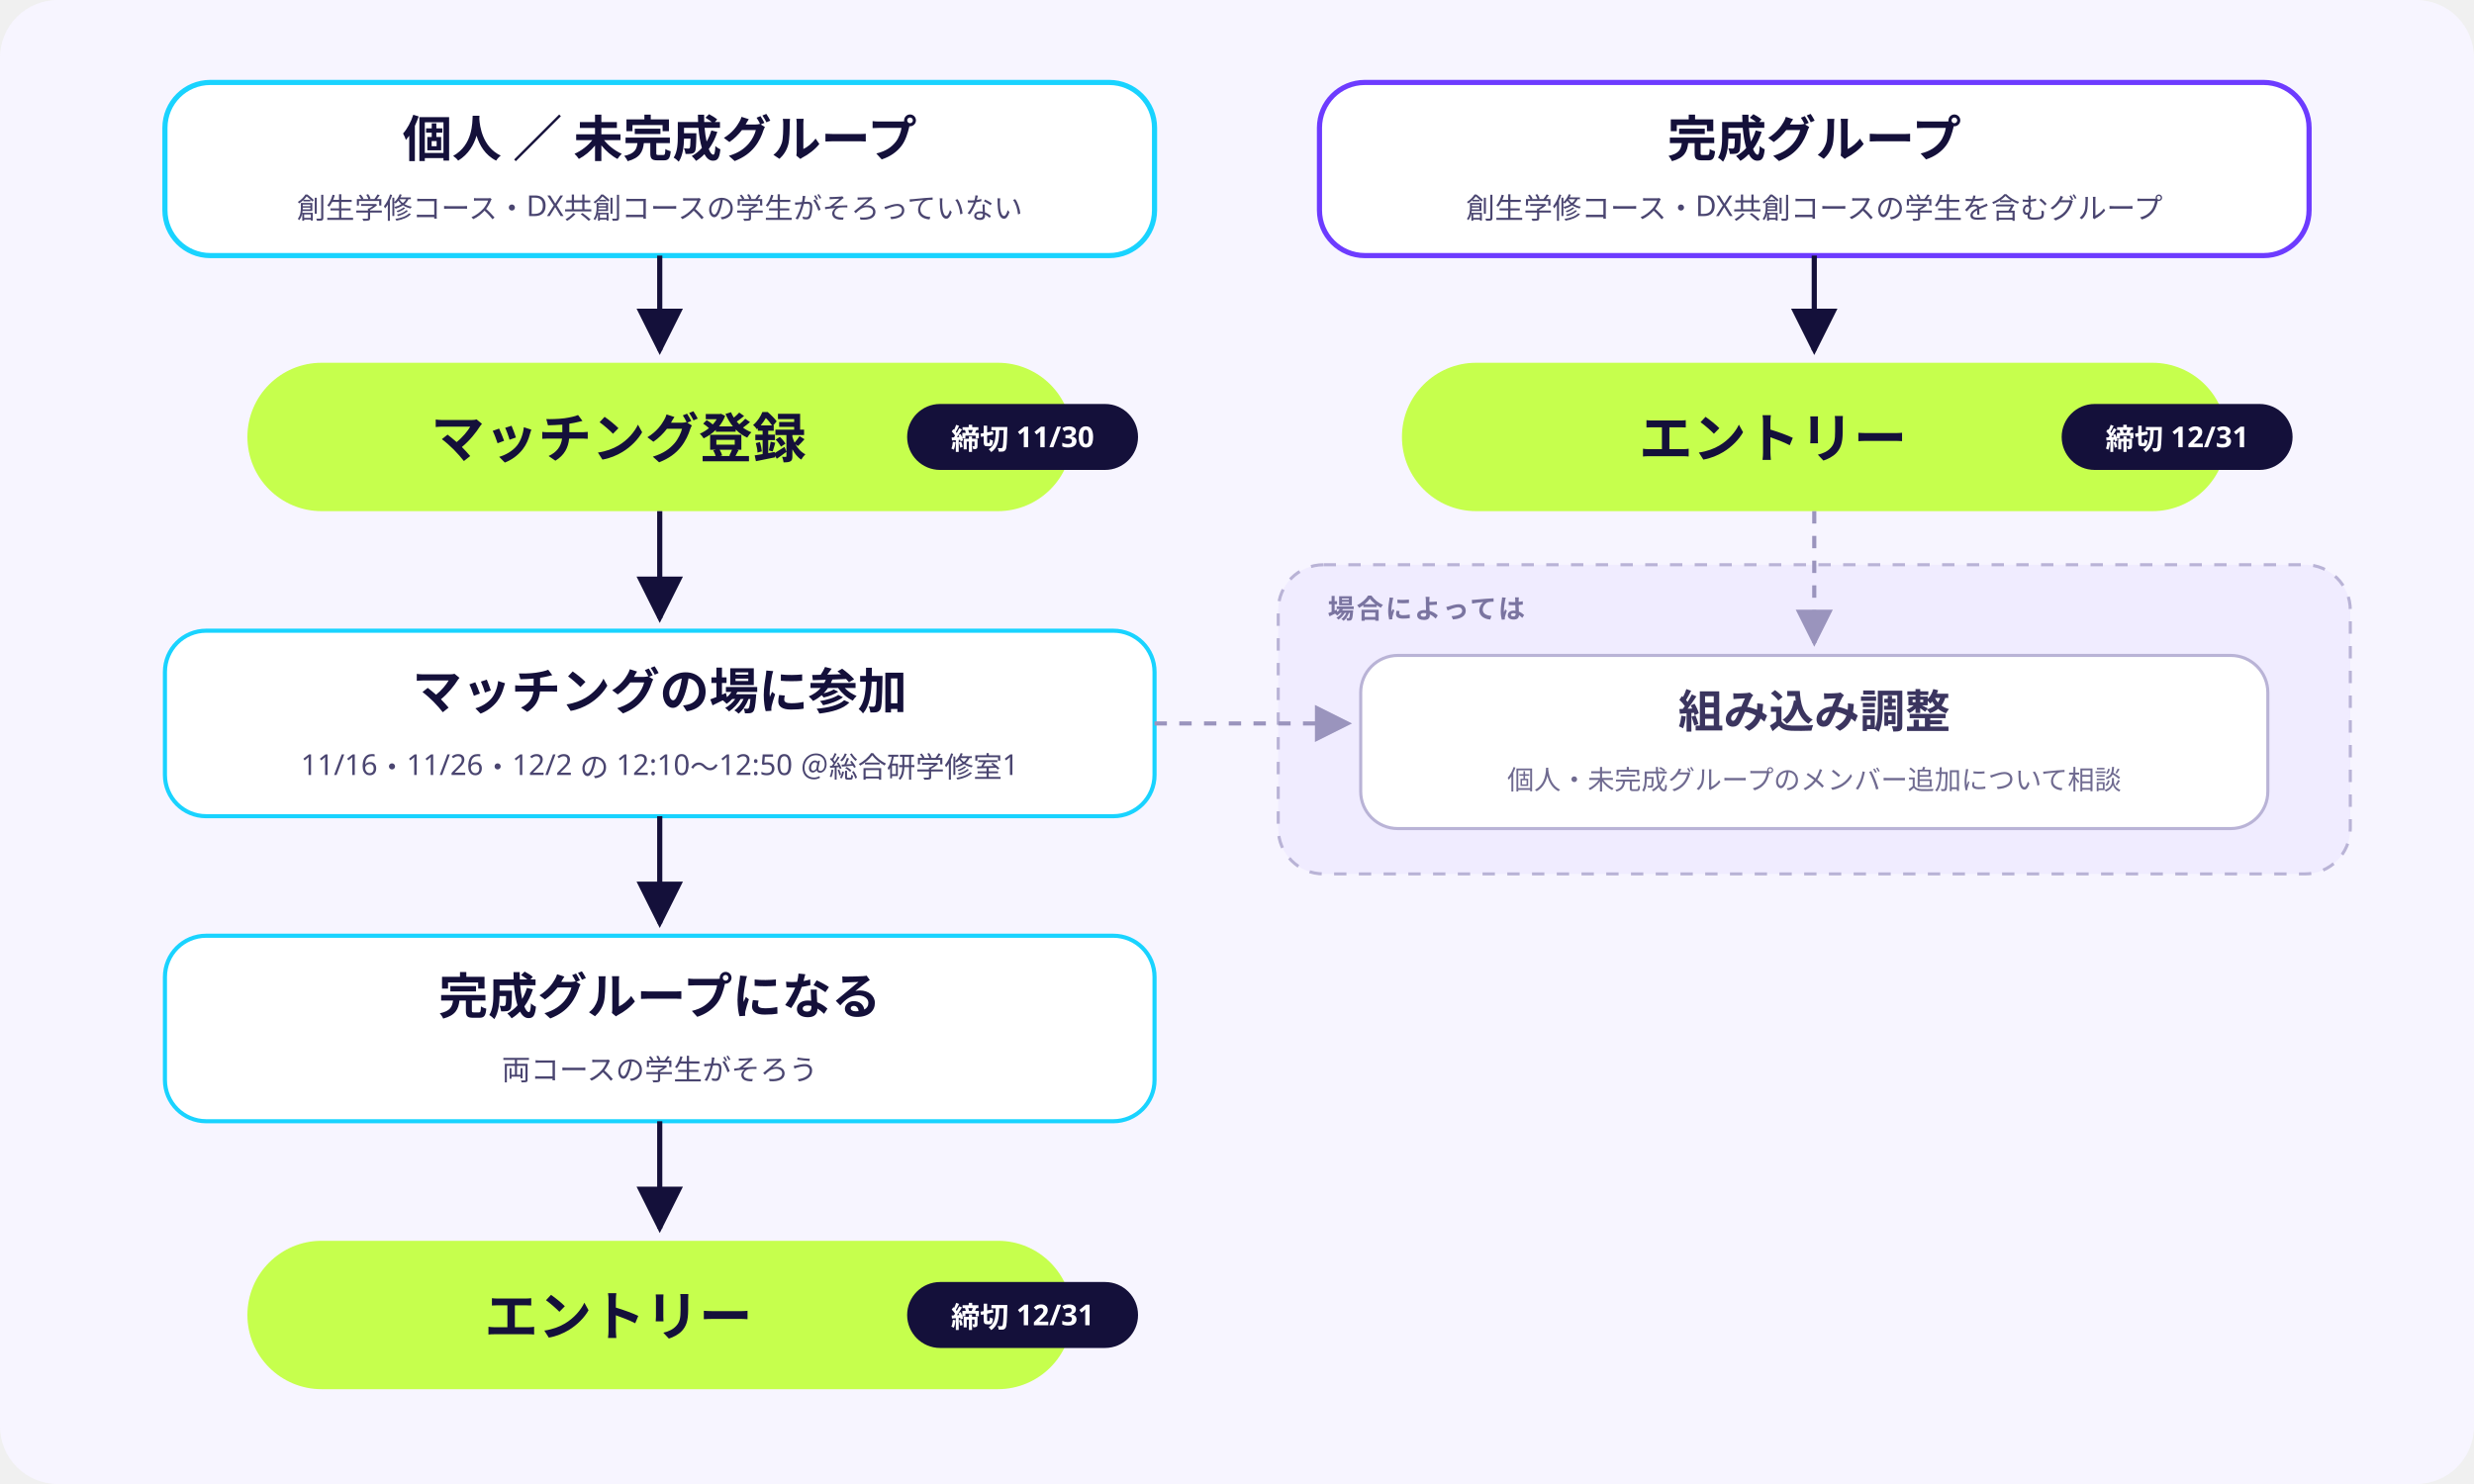
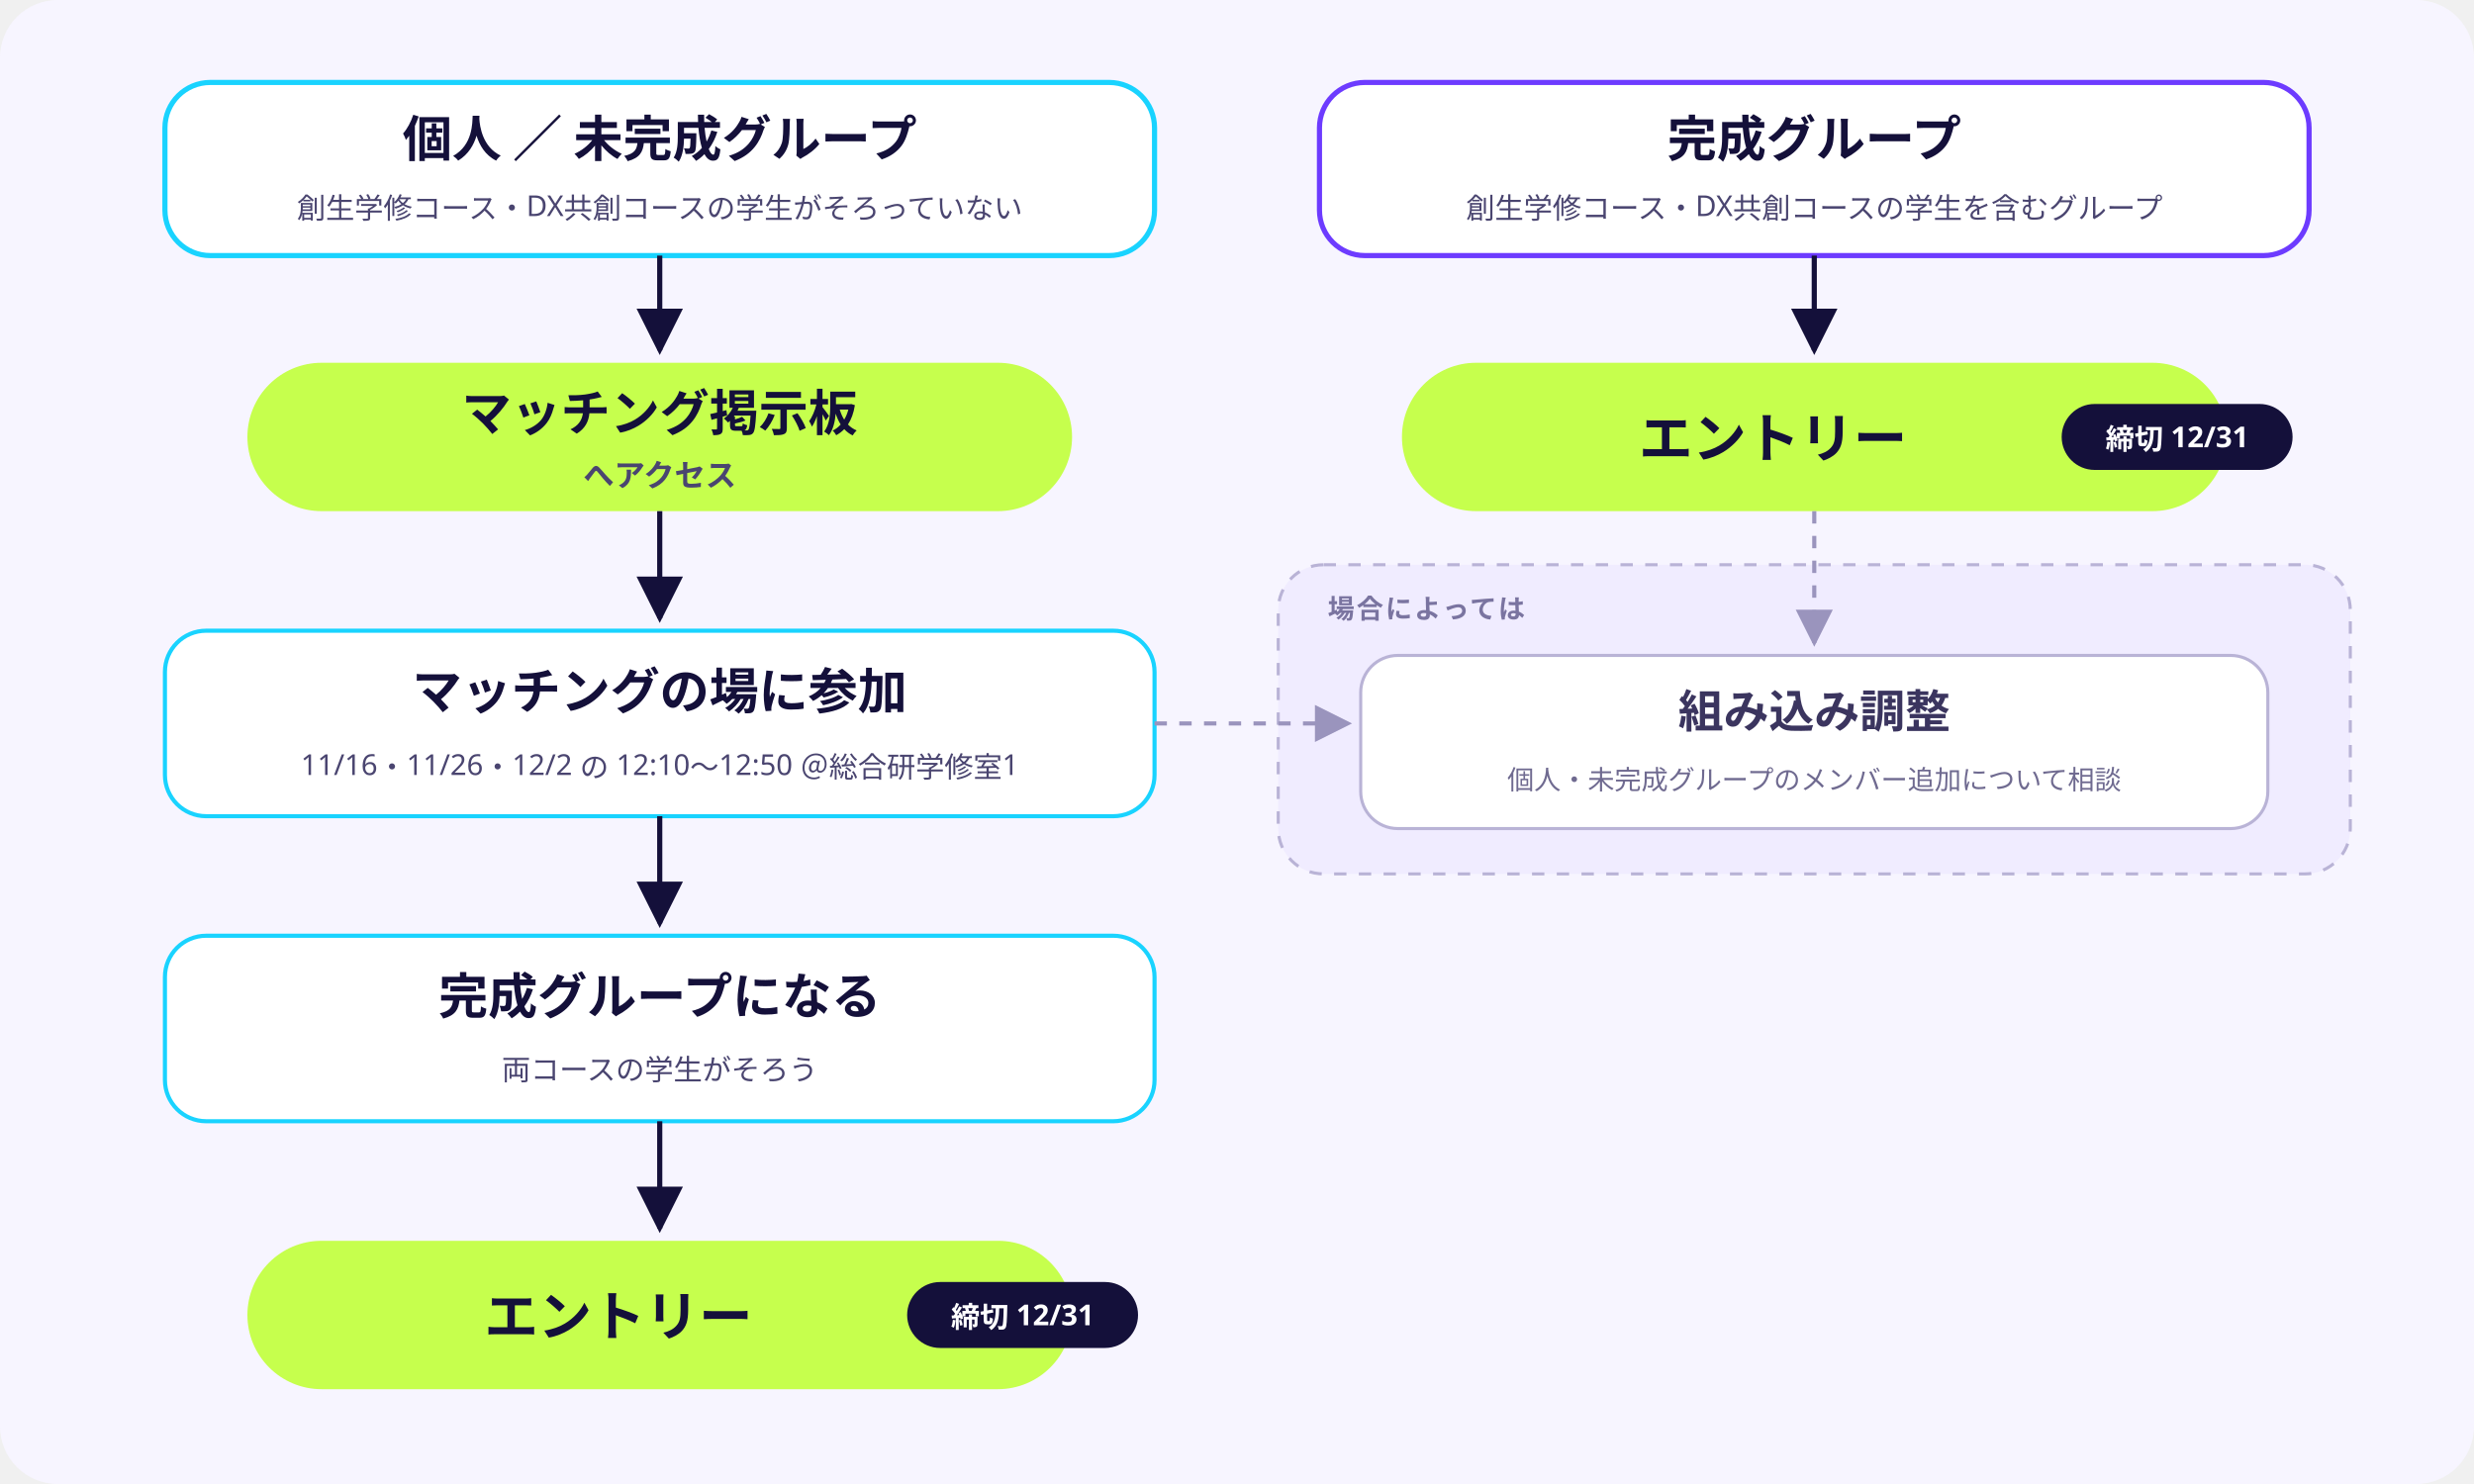
- <svg xmlns="http://www.w3.org/2000/svg" viewBox="0 0 1200 720" role="img" aria-label="参加の流れ。左: 個人・未完成グループは、マッチング登録(11月30日締切)、マッチングの場に参加、完成グループになる、エントリー(12月31日締切)の順に進む。右: 完成グループはそのままエントリー。場合によっては、マッチングの場での組み込み調整(メンバー追加の相談)がある。" font-family="'Noto Sans JP','Hiragino Sans','Yu Gothic',sans-serif" fill="#14103a">
+ <svg xmlns="http://www.w3.org/2000/svg" viewBox="0 0 1200 720" role="img" aria-label="参加の流れ。左: 個人・未完成グループは、マッチング掲示板へアクセス、マッチングの場に参加、完成グループになる、エントリー(12月31日締切)の順に進む。右: 完成グループはそのままエントリー。場合によっては、マッチングの場での組み込み調整(メンバー追加の相談)がある。" font-family="'Noto Sans JP','Hiragino Sans','Yu Gothic',sans-serif" fill="#14103a">
  <defs>
    <marker id="ah" viewBox="0 0 10 10" refX="9" refY="5" markerWidth="9" markerHeight="9" orient="auto-start-reverse">
      <path d="M0 0 L10 5 L0 10 Z" fill="#14103a" />
    </marker>
    <marker id="ah-mt" viewBox="0 0 10 10" refX="9" refY="5" markerWidth="9" markerHeight="9" orient="auto-start-reverse">
      <path d="M0 0 L10 5 L0 10 Z" fill="#9a94bd" />
    </marker>
  </defs>
  <rect x="0" y="0" width="1200" height="720" rx="28" fill="#f7f5ff" />
  <g>
    <rect x="80" y="40" width="480" height="84" rx="22" fill="#fff" stroke="#19d3ff" stroke-width="2.5" />
    <text x="320" y="76" text-anchor="middle" font-size="24" font-weight="900">個人 ／ 未完成グループ</text>
    <text x="320" y="106" text-anchor="middle" font-size="14" fill="#4a4570">創生学修コース・DX共創コースの学生がそろっていない</text>
    <rect x="640" y="40" width="480" height="84" rx="22" fill="#fff" stroke="#6d3bff" stroke-width="2.5" />
    <text x="880" y="76" text-anchor="middle" font-size="24" font-weight="900">完成グループ</text>
    <text x="880" y="106" text-anchor="middle" font-size="14" fill="#4a4570">創生学修コース・DX共創コースの学生を含むグループ</text>
  </g>
  <line x1="320" y1="124" x2="320" y2="170" stroke="#14103a" stroke-width="2.5" marker-end="url(#ah)" />
  <g>
    <rect x="120" y="176" width="400" height="72" rx="36" fill="#c6ff4d" />
-     <text x="300" y="222" text-anchor="middle" font-size="26" font-weight="900">マッチング登録</text>
-     <rect x="440" y="196" width="112" height="32" rx="16" fill="#14103a" />
-     <text x="496" y="218" text-anchor="middle" font-size="14" font-weight="700" fill="#fff">締切 11/30</text>
+     <text x="320" y="209" text-anchor="middle" font-size="24" font-weight="900">マッチング掲示板</text>
+     <text x="320" y="236" text-anchor="middle" font-size="15" font-weight="700" fill="#4a4570">へアクセス</text>
  </g>
  <line x1="320" y1="248" x2="320" y2="300" stroke="#14103a" stroke-width="2.5" marker-end="url(#ah)" />
  <g>
    <rect x="80" y="306" width="480" height="90" rx="20" fill="#fff" stroke="#19d3ff" stroke-width="2" />
    <text x="320" y="344" text-anchor="middle" font-size="24" font-weight="900">マッチングの場に参加</text>
    <text x="320" y="376" text-anchor="middle" font-size="14" fill="#4a4570">11/16・11/26・12/2 の 12:10〜12:50 ＠総合研学修室1</text>
  </g>
  <line x1="320" y1="396" x2="320" y2="448" stroke="#14103a" stroke-width="2.5" marker-end="url(#ah)" />
  <g>
    <rect x="80" y="454" width="480" height="90" rx="20" fill="#fff" stroke="#19d3ff" stroke-width="2" />
    <text x="320" y="492" text-anchor="middle" font-size="24" font-weight="900">完成グループになる</text>
    <text x="320" y="524" text-anchor="middle" font-size="14" fill="#4a4570">両コースの学生がそろう</text>
  </g>
  <line x1="320" y1="544" x2="320" y2="596" stroke="#14103a" stroke-width="2.5" marker-end="url(#ah)" />
  <g>
    <rect x="120" y="602" width="400" height="72" rx="36" fill="#c6ff4d" />
    <text x="300" y="648" text-anchor="middle" font-size="26" font-weight="900">エントリー</text>
    <rect x="440" y="622" width="112" height="32" rx="16" fill="#14103a" />
    <text x="496" y="644" text-anchor="middle" font-size="14" font-weight="700" fill="#fff">締切 12/31</text>
  </g>
  <line x1="880" y1="124" x2="880" y2="170" stroke="#14103a" stroke-width="2.5" marker-end="url(#ah)" />
  <g>
    <rect x="680" y="176" width="400" height="72" rx="36" fill="#c6ff4d" />
    <text x="860" y="222" text-anchor="middle" font-size="26" font-weight="900">エントリー</text>
    <rect x="1000" y="196" width="112" height="32" rx="16" fill="#14103a" />
    <text x="1056" y="218" text-anchor="middle" font-size="14" font-weight="700" fill="#fff">締切 12/31</text>
  </g>
  <g>
    <rect x="620" y="274" width="520" height="150" rx="22" fill="rgba(109,59,255,0.045)" stroke="#b9b3d6" stroke-width="1.5" stroke-dasharray="6 6" />
    <text x="644" y="300" font-size="13" font-weight="700" fill="#7a74a0" letter-spacing="1">場合によっては</text>
  </g>
  <path d="M880 248 L880 312" fill="none" stroke="#9a94bd" stroke-width="2" stroke-dasharray="6 6" marker-end="url(#ah-mt)" />
  <g>
    <rect x="660" y="318" width="440" height="84" rx="18" fill="#fff" stroke="#b9b3d6" stroke-width="1.5" />
    <text x="880" y="353" text-anchor="middle" font-size="22" font-weight="900" fill="#3b355f">組み込み調整</text>
    <text x="880" y="383" text-anchor="middle" font-size="13" fill="#6f6a90">個人・未完成グループのメンバー追加について相談</text>
  </g>
  <path d="M560 351 L654 351" fill="none" stroke="#9a94bd" stroke-width="2" stroke-dasharray="6 6" marker-end="url(#ah-mt)" />
</svg>
